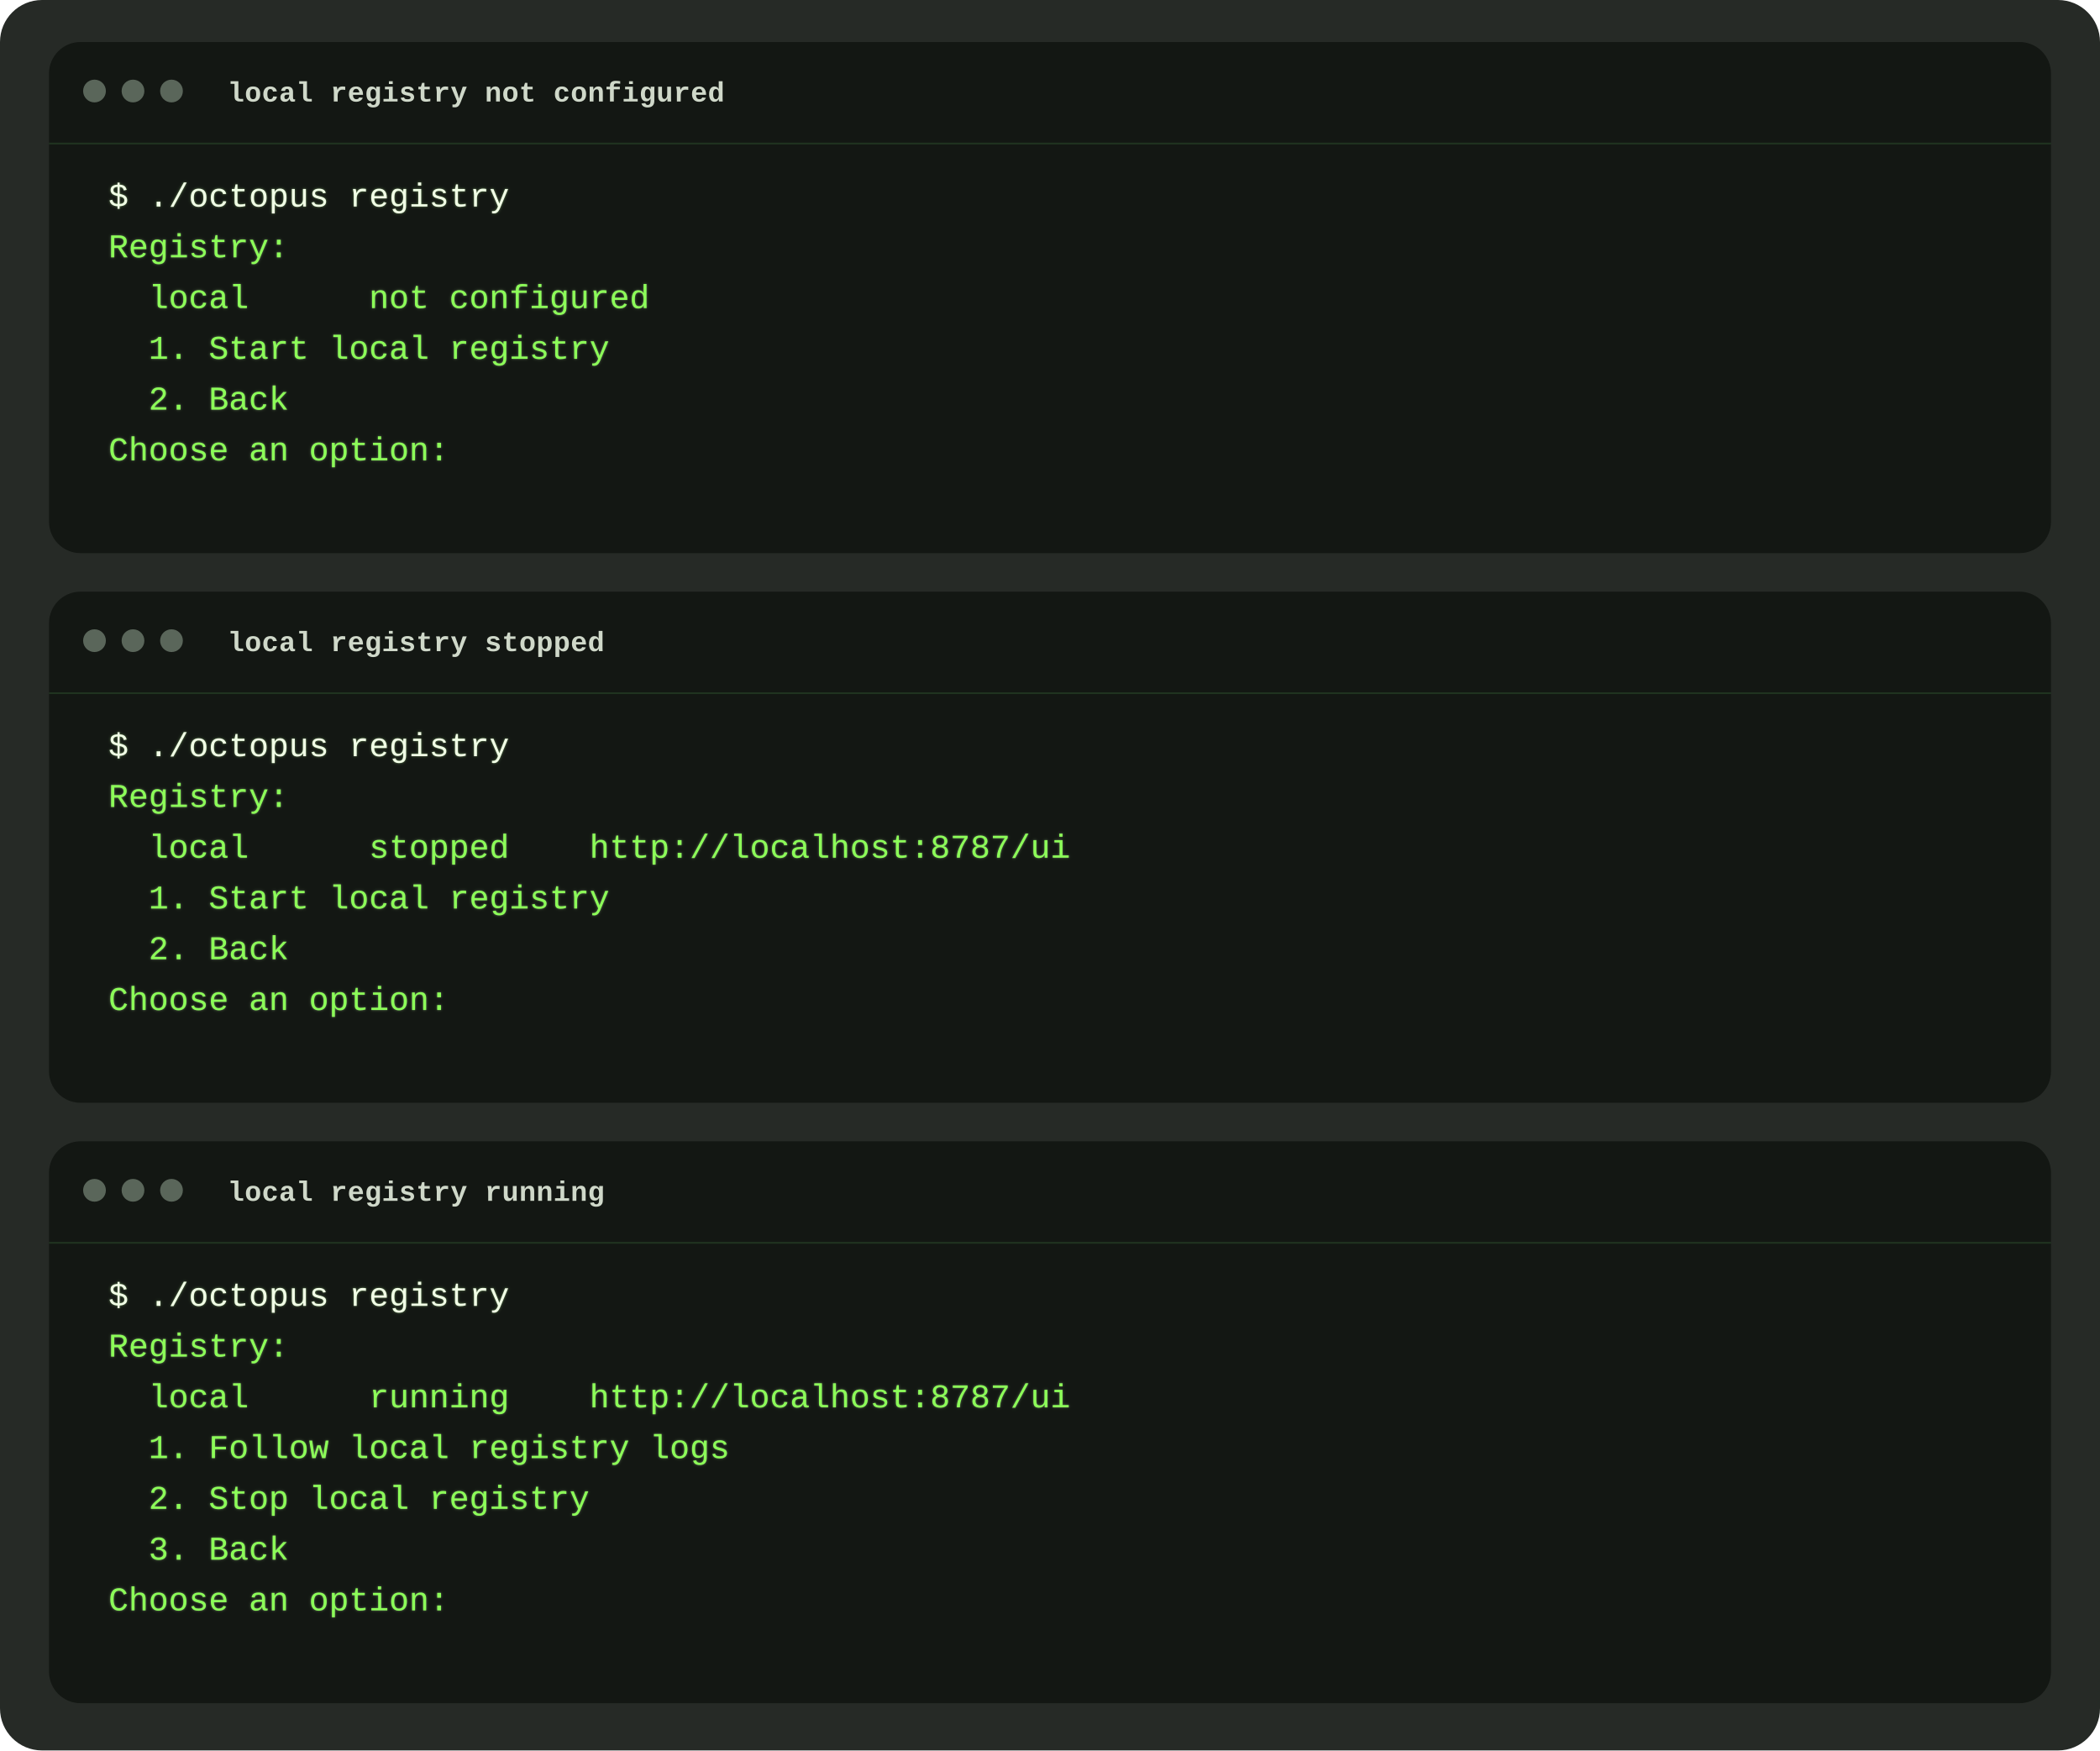
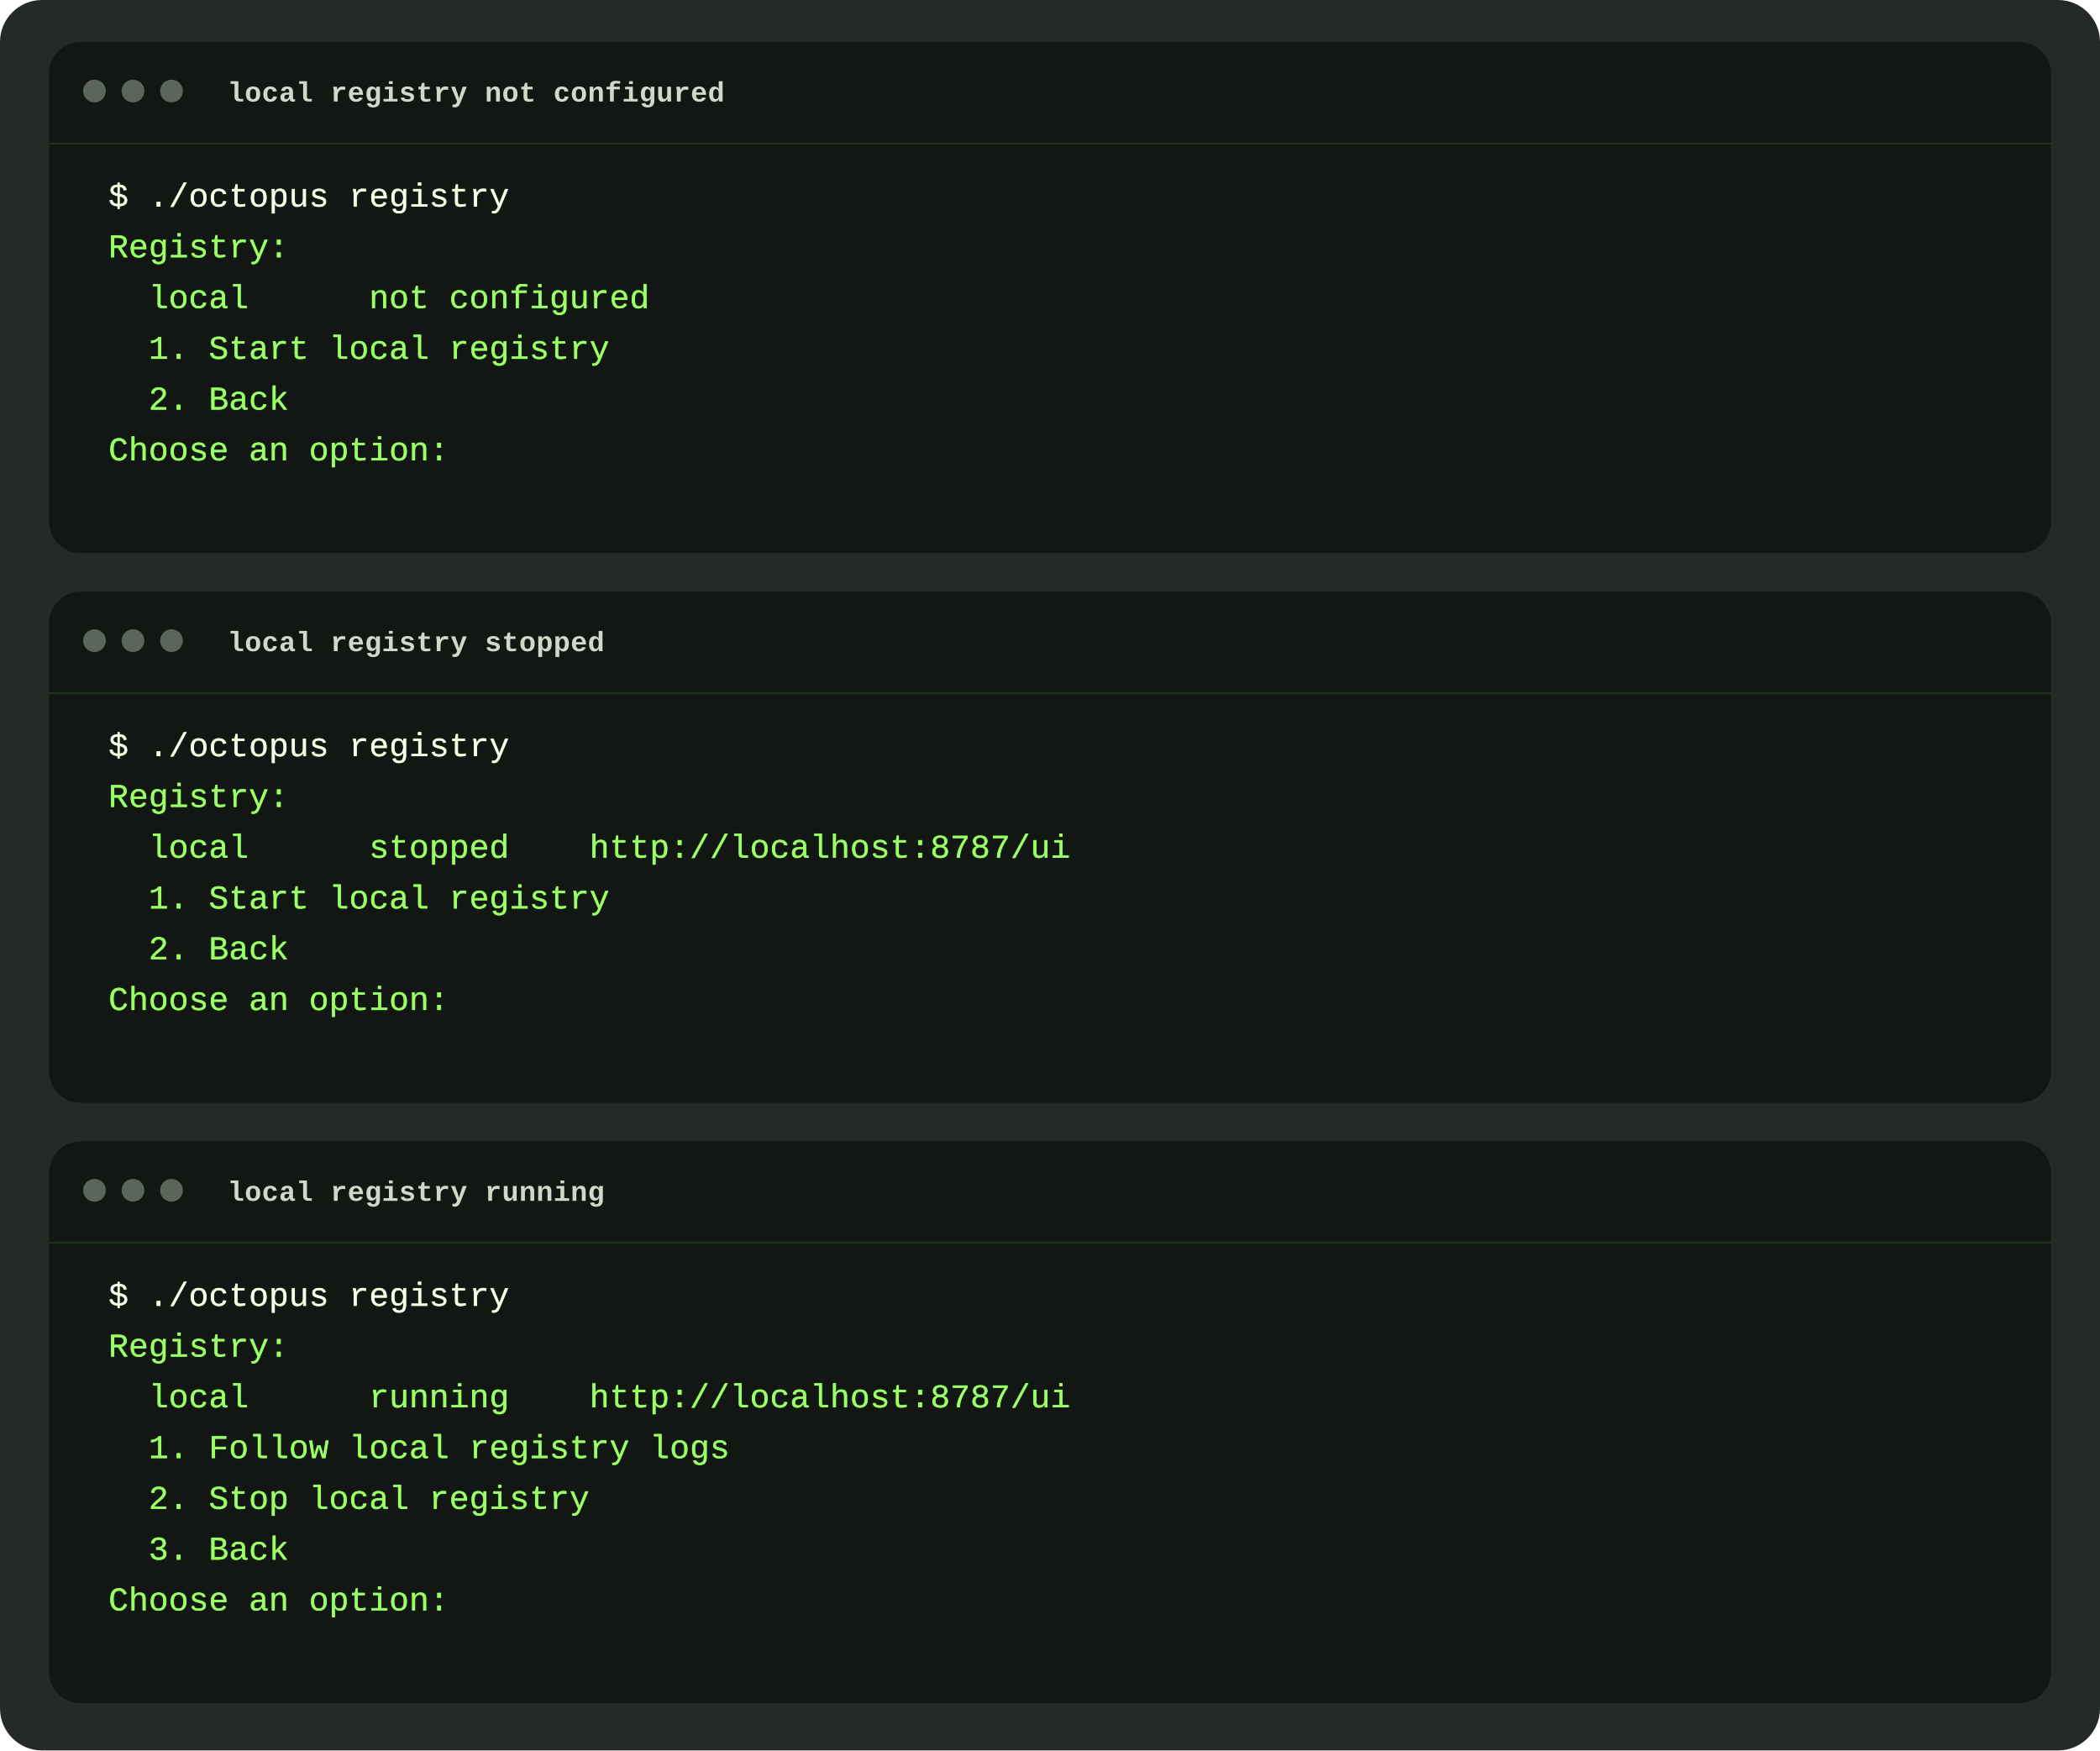
<svg xmlns="http://www.w3.org/2000/svg" width="1200" height="1000" viewBox="0 0 1200 1000" role="img" aria-labelledby="title desc">
  <style>
    .bg { fill: #262a26; }
    .panel { fill: #131713; }
    .rule { stroke: #274227; stroke-width: 1; opacity: 0.65; }
    .dot { fill: #5a665a; }
    .label { fill: #cfd8c9; font: 600 16px "IBM Plex Mono", "SFMono-Regular", Menlo, Monaco, Consolas, "Liberation Mono", monospace; letter-spacing: 0.2px; }
-     .line { fill: #8cff58; font: 19px "IBM Plex Mono", "SFMono-Regular", Menlo, Monaco, Consolas, "Liberation Mono", monospace; letter-spacing: 0.05px; filter: url(#crt-glow); }
+     .line { fill: #98ff64; font: 19px "IBM Plex Mono", "SFMono-Regular", Menlo, Monaco, Consolas, "Liberation Mono", monospace; letter-spacing: 0.05px; }
+     .glow-copy { opacity: 0.42; filter: url(#crt-glow); }
    .prompt { fill: #f1ffe6; }
  </style>
  <defs>
    <filter id="crt-glow" x="-20%" y="-20%" width="140%" height="140%">
-       <feGaussianBlur stdDeviation="0.85" result="blur" />
-       <feColorMatrix in="blur" type="matrix" values="0 0 0 0 0.55 0 0 0 0 1 0 0 0 0 0.35 0 0 0 0.5 0" result="glow" />
+       <feGaussianBlur stdDeviation="0.6" result="blur" />
+       <feColorMatrix in="blur" type="matrix" values="0 0 0 0 0.55 0 0 0 0 1 0 0 0 0 0.35 0 0 0 0.45 0" result="glow" />
      <feMerge>
        <feMergeNode in="glow" />
-         <feMergeNode in="SourceGraphic" />
      </feMerge>
    </filter>
  </defs>
  <rect class="bg" x="0" y="0" width="1200" height="1000" rx="24" />
  <g transform="translate(28 24)">
    <rect class="panel" x="0" y="0" width="1144" height="292" rx="18" />
    <circle class="dot" cx="26" cy="28" r="6.5" />
    <circle class="dot" cx="48" cy="28" r="6.5" />
    <circle class="dot" cx="70" cy="28" r="6.5" />
    <text class="label" x="102" y="34">local registry not configured</text>
    <line class="rule" x1="0" y1="58" x2="1144" y2="58" />
-     <text class="line" xml:space="preserve">
-       <tspan class="prompt" x="34" y="94">$ ./octopus registry</tspan>
-       <tspan x="34" dy="29">Registry:</tspan>
-       <tspan x="34" dy="29">  local      not configured</tspan>
-       <tspan x="34" dy="29" />
-       <tspan x="34" dy="29">  1. Start local registry</tspan>
-       <tspan x="34" dy="29">  2. Back</tspan>
-       <tspan x="34" dy="29">Choose an option:</tspan>
-     </text>
+     <g id="copy-not-configured">
+       <text class="line" xml:space="preserve">
+         <tspan class="prompt" x="34" y="94">$ ./octopus registry</tspan>
+         <tspan x="34" dy="29">Registry:</tspan>
+         <tspan x="34" dy="29">  local      not configured</tspan>
+         <tspan x="34" dy="29" />
+         <tspan x="34" dy="29">  1. Start local registry</tspan>
+         <tspan x="34" dy="29">  2. Back</tspan>
+         <tspan x="34" dy="29">Choose an option:</tspan>
+       </text>
+     </g>
+     <use href="#copy-not-configured" class="glow-copy" />
+     <use href="#copy-not-configured" />
    <rect class="panel" x="0" y="314" width="1144" height="292" rx="18" />
    <circle class="dot" cx="26" cy="342" r="6.5" />
    <circle class="dot" cx="48" cy="342" r="6.5" />
    <circle class="dot" cx="70" cy="342" r="6.5" />
    <text class="label" x="102" y="348">local registry stopped</text>
    <line class="rule" x1="0" y1="372" x2="1144" y2="372" />
-     <text class="line" xml:space="preserve">
-       <tspan class="prompt" x="34" y="408">$ ./octopus registry</tspan>
-       <tspan x="34" dy="29">Registry:</tspan>
-       <tspan x="34" dy="29">  local      stopped    http://localhost:8787/ui</tspan>
-       <tspan x="34" dy="29" />
-       <tspan x="34" dy="29">  1. Start local registry</tspan>
-       <tspan x="34" dy="29">  2. Back</tspan>
-       <tspan x="34" dy="29">Choose an option:</tspan>
-     </text>
+     <g id="copy-stopped">
+       <text class="line" xml:space="preserve">
+         <tspan class="prompt" x="34" y="408">$ ./octopus registry</tspan>
+         <tspan x="34" dy="29">Registry:</tspan>
+         <tspan x="34" dy="29">  local      stopped    http://localhost:8787/ui</tspan>
+         <tspan x="34" dy="29" />
+         <tspan x="34" dy="29">  1. Start local registry</tspan>
+         <tspan x="34" dy="29">  2. Back</tspan>
+         <tspan x="34" dy="29">Choose an option:</tspan>
+       </text>
+     </g>
+     <use href="#copy-stopped" class="glow-copy" />
+     <use href="#copy-stopped" />
    <rect class="panel" x="0" y="628" width="1144" height="321" rx="18" />
    <circle class="dot" cx="26" cy="656" r="6.5" />
    <circle class="dot" cx="48" cy="656" r="6.5" />
    <circle class="dot" cx="70" cy="656" r="6.5" />
    <text class="label" x="102" y="662">local registry running</text>
    <line class="rule" x1="0" y1="686" x2="1144" y2="686" />
-     <text class="line" xml:space="preserve">
-       <tspan class="prompt" x="34" y="722">$ ./octopus registry</tspan>
-       <tspan x="34" dy="29">Registry:</tspan>
-       <tspan x="34" dy="29">  local      running    http://localhost:8787/ui</tspan>
-       <tspan x="34" dy="29" />
-       <tspan x="34" dy="29">  1. Follow local registry logs</tspan>
-       <tspan x="34" dy="29">  2. Stop local registry</tspan>
-       <tspan x="34" dy="29">  3. Back</tspan>
-       <tspan x="34" dy="29">Choose an option:</tspan>
-     </text>
+     <g id="copy-running">
+       <text class="line" xml:space="preserve">
+         <tspan class="prompt" x="34" y="722">$ ./octopus registry</tspan>
+         <tspan x="34" dy="29">Registry:</tspan>
+         <tspan x="34" dy="29">  local      running    http://localhost:8787/ui</tspan>
+         <tspan x="34" dy="29" />
+         <tspan x="34" dy="29">  1. Follow local registry logs</tspan>
+         <tspan x="34" dy="29">  2. Stop local registry</tspan>
+         <tspan x="34" dy="29">  3. Back</tspan>
+         <tspan x="34" dy="29">Choose an option:</tspan>
+       </text>
+     </g>
+     <use href="#copy-running" class="glow-copy" />
+     <use href="#copy-running" />
  </g>
</svg>
